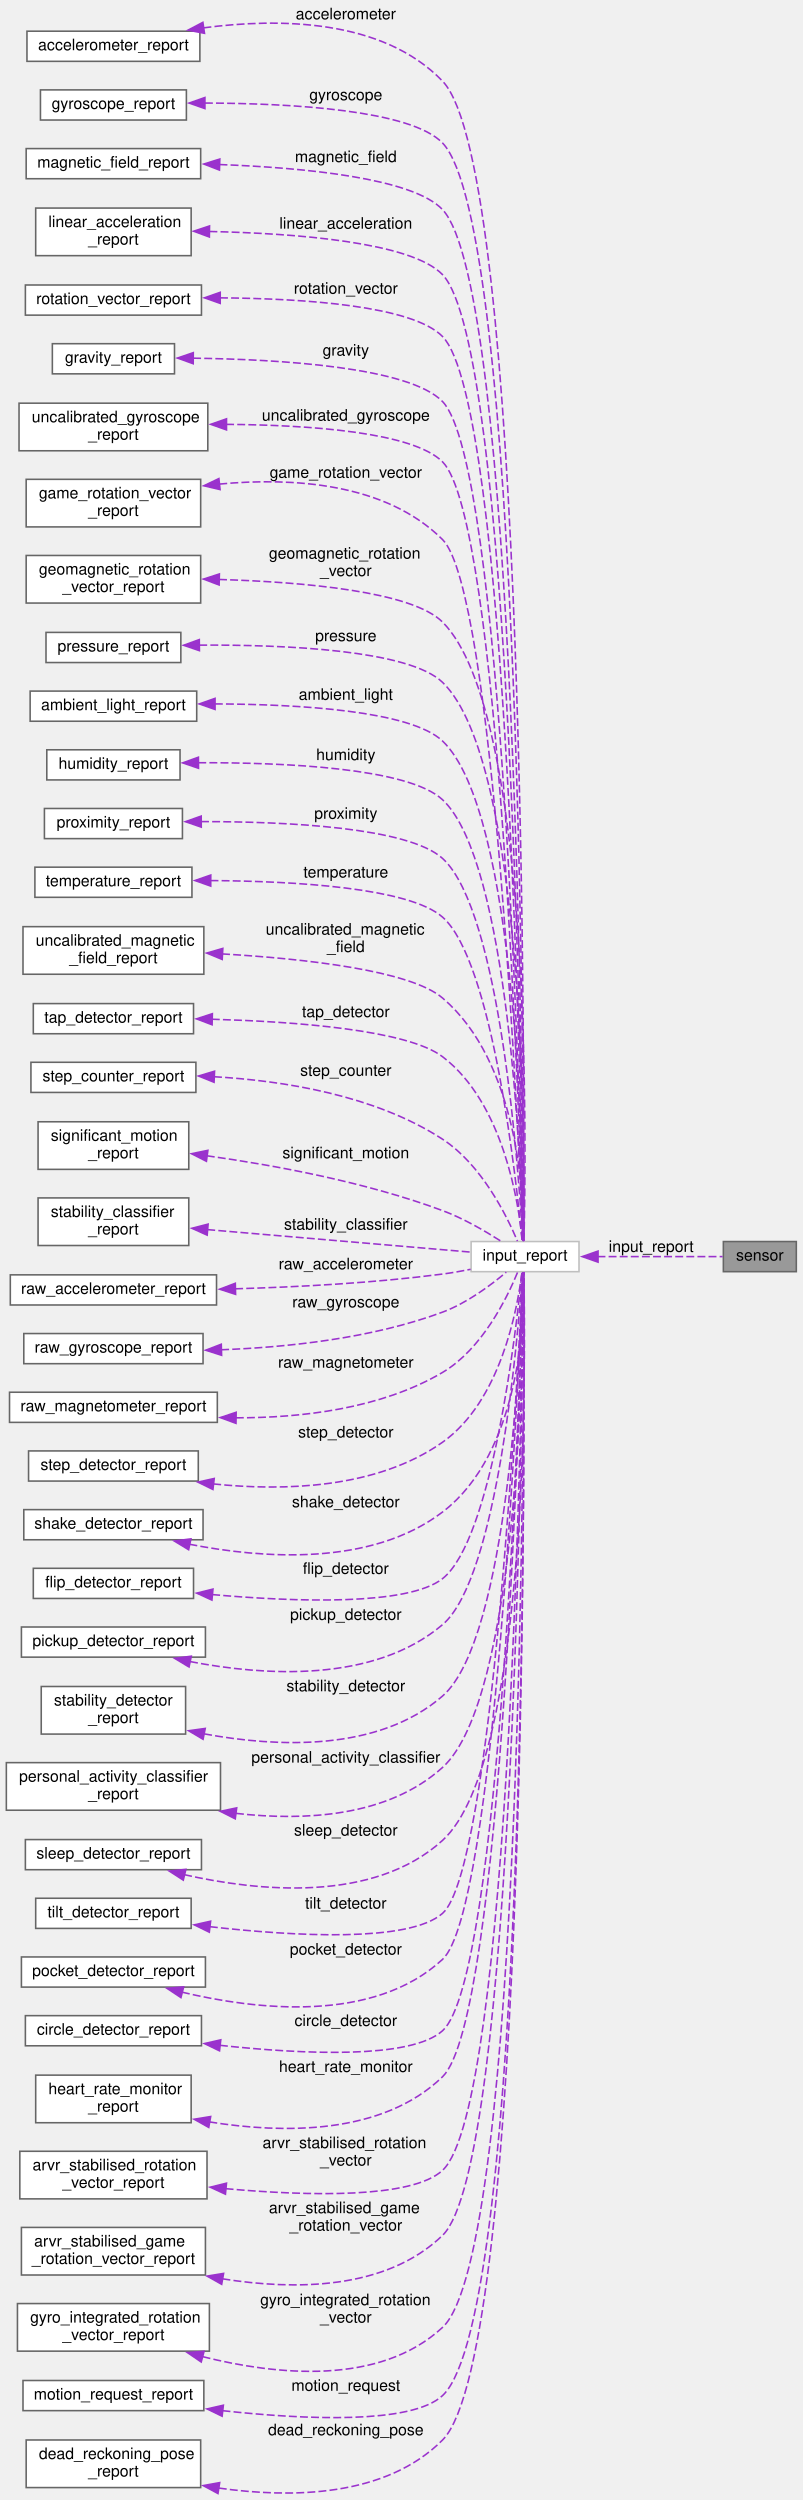
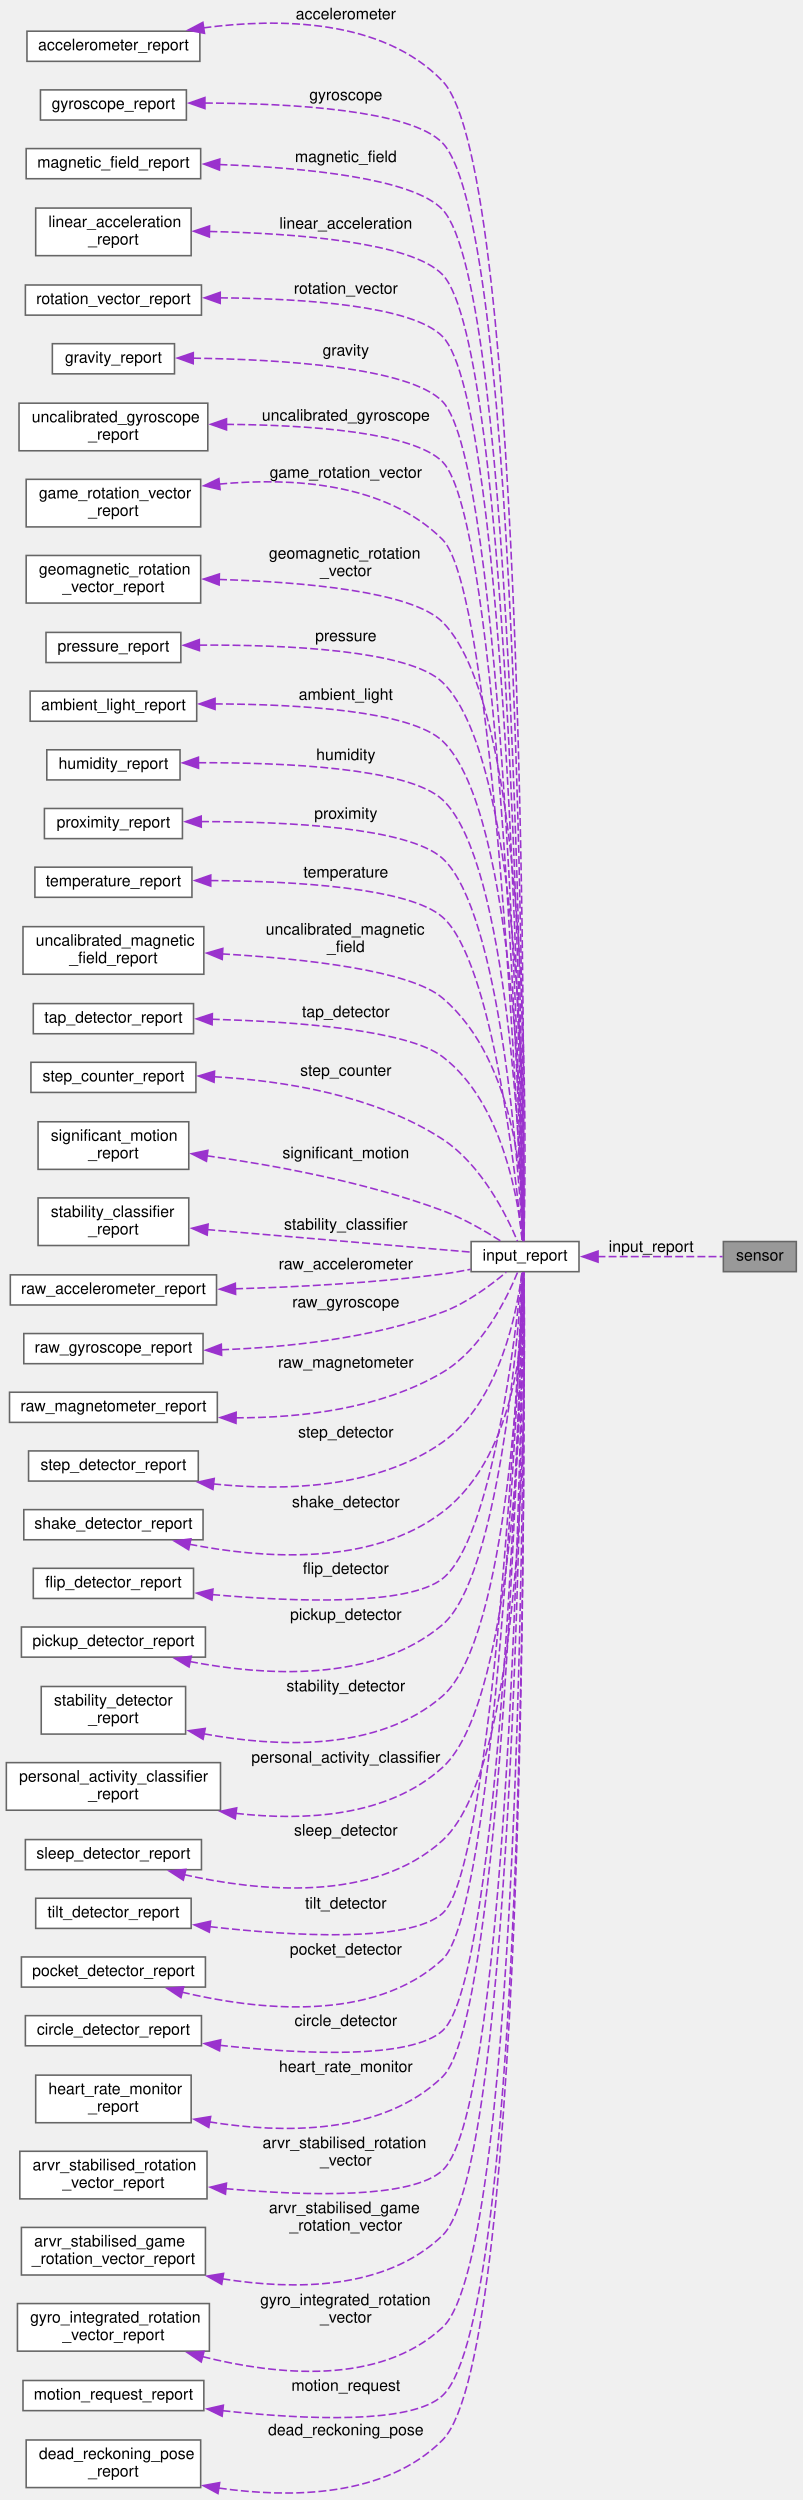
<svg xmlns="http://www.w3.org/2000/svg" xmlns:xlink="http://www.w3.org/1999/xlink" width="506pt" height="1576pt" viewBox="0.00 0.00 506.00 1575.67">
  <g id="graph0" class="graph" transform="scale(1 1) rotate(0) translate(4 1571.67)">
    <g id="node1" class="node">
      <g id="a_node1">
        <a xlink:title="Stores an instance of a single sensor.">
          <polygon fill="#999999" stroke="#666666" points="498,-789.17 452,-789.17 452,-770.17 498,-770.17 498,-789.17" />
          <text text-anchor="middle" x="475" y="-777.17" font-family="Helvetica,sans-Serif" font-size="10.00">sensor</text>
        </a>
      </g>
    </g>
    <g id="node2" class="node">
      <g id="a_node2">
-         <a xlink:href="unioninput__report.html" target="_top" xlink:title=" ">
-           <polygon fill="white" stroke="#bfbfbf" points="361,-789.17 293,-789.17 293,-770.17 361,-770.17 361,-789.17" />
+         <a xlink:href="unioninput__report.html" target="_top" xlink:title="Stores a single report struct.">
+           <polygon fill="white" stroke="#666666" points="361,-789.17 293,-789.17 293,-770.17 361,-770.17 361,-789.17" />
          <text text-anchor="middle" x="327" y="-777.17" font-family="Helvetica,sans-Serif" font-size="10.00">input_report</text>
        </a>
      </g>
    </g>
    <g id="edge1" class="edge">
      <path fill="none" stroke="#9a32cd" stroke-dasharray="5,2" d="M372.66,-779.67C398.77,-779.67 430.61,-779.67 451.55,-779.67" />
      <polygon fill="#9a32cd" stroke="#9a32cd" points="373.01,-776.17 363.01,-779.67 373.01,-783.17 373.01,-776.17" />
      <text text-anchor="middle" x="406.5" y="-782.67" font-family="Helvetica,sans-Serif" font-size="10.00"> input_report</text>
    </g>
    <g id="node3" class="node">
      <g id="a_node3">
        <a xlink:href="structaccelerometer__report.html" target="_top" xlink:title="Holds the report data for the accelerometer.">
          <polygon fill="white" stroke="#666666" points="122,-1552.17 13,-1552.17 13,-1533.17 122,-1533.17 122,-1552.17" />
          <text text-anchor="middle" x="67.5" y="-1540.17" font-family="Helvetica,sans-Serif" font-size="10.00">accelerometer_report</text>
        </a>
      </g>
    </g>
    <g id="edge2" class="edge">
      <path fill="none" stroke="#9a32cd" stroke-dasharray="5,2" d="M124.26,-1554.27C171.34,-1560.49 236.99,-1560.13 275,-1520.67 328.17,-1465.47 326.57,-873.68 326.07,-789.59" />
      <polygon fill="#9a32cd" stroke="#9a32cd" points="124.92,-1550.83 114.51,-1552.84 123.9,-1557.76 124.92,-1550.83" />
      <text text-anchor="middle" x="214" y="-1559.67" font-family="Helvetica,sans-Serif" font-size="10.00"> accelerometer</text>
    </g>
    <g id="node4" class="node">
      <g id="a_node4">
        <a xlink:href="structgyroscope__report.html" target="_top" xlink:title="Holds the report data for the gyroscope.">
          <polygon fill="white" stroke="#666666" points="113.5,-1515.17 21.5,-1515.17 21.5,-1496.17 113.5,-1496.17 113.5,-1515.17" />
          <text text-anchor="middle" x="67.5" y="-1503.17" font-family="Helvetica,sans-Serif" font-size="10.00">gyroscope_report</text>
        </a>
      </g>
    </g>
    <g id="edge3" class="edge">
      <path fill="none" stroke="#9a32cd" stroke-dasharray="5,2" d="M125.17,-1506.87C179.13,-1506.7 255,-1502.55 275,-1481.67 325.13,-1429.33 326.15,-871.07 326.03,-789.57" />
      <polygon fill="#9a32cd" stroke="#9a32cd" points="125.19,-1503.37 115.19,-1506.86 125.18,-1510.37 125.19,-1503.37" />
      <text text-anchor="middle" x="214" y="-1508.67" font-family="Helvetica,sans-Serif" font-size="10.00"> gyroscope</text>
    </g>
    <g id="node5" class="node">
      <g id="a_node5">
        <a xlink:href="structmagnetic__field__report.html" target="_top" xlink:title="Holds the report data for the magnetic field.">
          <polygon fill="white" stroke="#666666" points="122.5,-1478.17 12.5,-1478.17 12.5,-1459.17 122.5,-1459.17 122.5,-1478.17" />
          <text text-anchor="middle" x="67.5" y="-1466.17" font-family="Helvetica,sans-Serif" font-size="10.00">magnetic_field_report</text>
        </a>
      </g>
    </g>
    <g id="edge4" class="edge">
      <path fill="none" stroke="#9a32cd" stroke-dasharray="5,2" d="M134.36,-1468.11C187.45,-1466.13 256.24,-1459.64 275,-1439.67 321.62,-1390.04 325.63,-866.64 325.97,-789.22" />
      <polygon fill="#9a32cd" stroke="#9a32cd" points="134.35,-1464.6 124.47,-1468.42 134.58,-1471.6 134.35,-1464.6" />
      <text text-anchor="middle" x="214" y="-1469.67" font-family="Helvetica,sans-Serif" font-size="10.00"> magnetic_field</text>
    </g>
    <g id="node6" class="node">
      <g id="a_node6">
        <a xlink:href="structlinear__acceleration__report.html" target="_top" xlink:title="Holds the report data for the linear acceleration.">
          <polygon fill="white" stroke="#666666" points="116.5,-1440.67 18.5,-1440.67 18.5,-1410.67 116.5,-1410.67 116.5,-1440.67" />
          <text text-anchor="start" x="26.5" y="-1428.67" font-family="Helvetica,sans-Serif" font-size="10.00">linear_acceleration</text>
          <text text-anchor="middle" x="67.5" y="-1417.67" font-family="Helvetica,sans-Serif" font-size="10.00">_report</text>
        </a>
      </g>
    </g>
    <g id="edge5" class="edge">
      <path fill="none" stroke="#9a32cd" stroke-dasharray="5,2" d="M128.02,-1425.91C181.77,-1424.75 255.36,-1419.27 275,-1398.67 318.9,-1352.62 325.2,-865.42 325.92,-789.57" />
      <polygon fill="#9a32cd" stroke="#9a32cd" points="127.99,-1422.41 118.05,-1426.07 128.1,-1429.41 127.99,-1422.41" />
      <text text-anchor="middle" x="214" y="-1427.67" font-family="Helvetica,sans-Serif" font-size="10.00"> linear_acceleration</text>
    </g>
    <g id="node7" class="node">
      <g id="a_node7">
        <a xlink:href="structrotation__vector__report.html" target="_top" xlink:title="Holds the report data for the rotation vector.">
          <polygon fill="white" stroke="#666666" points="123,-1392.17 12,-1392.17 12,-1373.17 123,-1373.17 123,-1392.17" />
          <text text-anchor="middle" x="67.5" y="-1380.17" font-family="Helvetica,sans-Serif" font-size="10.00">rotation_vector_report</text>
        </a>
      </g>
    </g>
    <g id="edge6" class="edge">
      <path fill="none" stroke="#9a32cd" stroke-dasharray="5,2" d="M134.69,-1384.07C187.61,-1383.65 255.98,-1379.14 275,-1359.67 316.59,-1317.1 324.82,-862.02 325.87,-789.41" />
      <polygon fill="#9a32cd" stroke="#9a32cd" points="134.82,-1380.57 124.83,-1384.09 134.84,-1387.57 134.82,-1380.57" />
      <text text-anchor="middle" x="214" y="-1386.67" font-family="Helvetica,sans-Serif" font-size="10.00"> rotation_vector</text>
    </g>
    <g id="node8" class="node">
      <g id="a_node8">
        <a xlink:href="structgravity__report.html" target="_top" xlink:title="Holds the report data for the gravity.">
          <polygon fill="white" stroke="#666666" points="106,-1355.17 29,-1355.17 29,-1336.17 106,-1336.17 106,-1355.17" />
          <text text-anchor="middle" x="67.5" y="-1343.17" font-family="Helvetica,sans-Serif" font-size="10.00">gravity_report</text>
        </a>
      </g>
    </g>
    <g id="edge7" class="edge">
      <path fill="none" stroke="#9a32cd" stroke-dasharray="5,2" d="M117.75,-1346.04C171.87,-1345.31 253.95,-1340.49 275,-1318.67 313.26,-1279.02 324.22,-859.74 325.79,-789.6" />
      <polygon fill="#9a32cd" stroke="#9a32cd" points="117.8,-1342.54 107.83,-1346.12 117.86,-1349.53 117.8,-1342.54" />
      <text text-anchor="middle" x="214" y="-1347.67" font-family="Helvetica,sans-Serif" font-size="10.00"> gravity</text>
    </g>
    <g id="node9" class="node">
      <g id="a_node9">
        <a xlink:href="structuncalibrated__gyroscope__report.html" target="_top" xlink:title="Holds the report data for the uncalibrated gyroscope.">
          <polygon fill="white" stroke="#666666" points="127,-1317.67 8,-1317.67 8,-1287.67 127,-1287.67 127,-1317.67" />
          <text text-anchor="start" x="16" y="-1305.67" font-family="Helvetica,sans-Serif" font-size="10.00">uncalibrated_gyroscope</text>
          <text text-anchor="middle" x="67.5" y="-1294.67" font-family="Helvetica,sans-Serif" font-size="10.00">_report</text>
        </a>
      </g>
    </g>
    <g id="edge8" class="edge">
      <path fill="none" stroke="#9a32cd" stroke-dasharray="5,2" d="M138.55,-1304.32C190.82,-1303.93 256.28,-1299.48 275,-1280.67 311.08,-1244.42 323.81,-855.85 325.73,-789.33" />
      <polygon fill="#9a32cd" stroke="#9a32cd" points="138.79,-1300.82 128.8,-1304.34 138.8,-1307.82 138.79,-1300.82" />
      <text text-anchor="middle" x="214" y="-1306.67" font-family="Helvetica,sans-Serif" font-size="10.00"> uncalibrated_gyroscope</text>
    </g>
    <g id="node10" class="node">
      <g id="a_node10">
        <a xlink:href="structgame__rotation__vector__report.html" target="_top" xlink:title="Holds the report data for the game rotation vector.">
          <polygon fill="white" stroke="#666666" points="122.5,-1269.67 12.5,-1269.67 12.5,-1239.67 122.5,-1239.67 122.5,-1269.67" />
          <text text-anchor="start" x="20.5" y="-1257.67" font-family="Helvetica,sans-Serif" font-size="10.00">game_rotation_vector</text>
          <text text-anchor="middle" x="67.5" y="-1246.67" font-family="Helvetica,sans-Serif" font-size="10.00">_report</text>
        </a>
      </g>
    </g>
    <g id="edge9" class="edge">
      <path fill="none" stroke="#9a32cd" stroke-dasharray="5,2" d="M134.24,-1266.67C179.98,-1270.94 239,-1267.62 275,-1231.67 307.48,-1199.24 323.03,-852.89 325.61,-789.58" />
      <polygon fill="#9a32cd" stroke="#9a32cd" points="134.74,-1263.2 124.42,-1265.6 133.99,-1270.16 134.74,-1263.2" />
      <text text-anchor="middle" x="214" y="-1270.67" font-family="Helvetica,sans-Serif" font-size="10.00"> game_rotation_vector</text>
    </g>
    <g id="node11" class="node">
      <g id="a_node11">
        <a xlink:href="structgeomagnetic__rotation__vector__report.html" target="_top" xlink:title="Holds the report data for the geomagnetic rotation vector.">
          <polygon fill="white" stroke="#666666" points="122.5,-1221.67 12.5,-1221.67 12.5,-1191.67 122.5,-1191.67 122.5,-1221.67" />
          <text text-anchor="start" x="20.5" y="-1209.67" font-family="Helvetica,sans-Serif" font-size="10.00">geomagnetic_rotation</text>
          <text text-anchor="middle" x="67.5" y="-1198.67" font-family="Helvetica,sans-Serif" font-size="10.00">_vector_report</text>
        </a>
      </g>
    </g>
    <g id="edge10" class="edge">
      <path fill="none" stroke="#9a32cd" stroke-dasharray="5,2" d="M134.08,-1206.54C186.99,-1204.95 255.68,-1199.05 275,-1179.67 331.84,-1122.65 327.71,-845.21 326.29,-789.45" />
      <polygon fill="#9a32cd" stroke="#9a32cd" points="134.14,-1203.04 124.23,-1206.78 134.31,-1210.03 134.14,-1203.04" />
      <text text-anchor="start" x="165.5" y="-1219.67" font-family="Helvetica,sans-Serif" font-size="10.00"> geomagnetic_rotation</text>
      <text text-anchor="middle" x="214" y="-1208.67" font-family="Helvetica,sans-Serif" font-size="10.00">_vector</text>
    </g>
    <g id="node12" class="node">
      <g id="a_node12">
        <a xlink:href="structpressure__report.html" target="_top" xlink:title="Holds the report data for the pressure.">
          <polygon fill="white" stroke="#666666" points="110,-1173.17 25,-1173.17 25,-1154.17 110,-1154.17 110,-1173.17" />
          <text text-anchor="middle" x="67.5" y="-1161.17" font-family="Helvetica,sans-Serif" font-size="10.00">pressure_report</text>
        </a>
      </g>
    </g>
    <g id="edge11" class="edge">
      <path fill="none" stroke="#9a32cd" stroke-dasharray="5,2" d="M121.6,-1165.15C175.45,-1165.45 253.81,-1162.16 275,-1141.67 327.13,-1091.27 326.83,-842.44 326.17,-789.56" />
      <polygon fill="#9a32cd" stroke="#9a32cd" points="121.72,-1161.65 111.68,-1165.05 121.64,-1168.65 121.72,-1161.65" />
      <text text-anchor="middle" x="214" y="-1167.67" font-family="Helvetica,sans-Serif" font-size="10.00"> pressure</text>
    </g>
    <g id="node13" class="node">
      <g id="a_node13">
        <a xlink:href="structambient__light__report.html" target="_top" xlink:title="Holds the report data for the ambient light.">
          <polygon fill="white" stroke="#666666" points="120,-1136.17 15,-1136.17 15,-1117.17 120,-1117.17 120,-1136.17" />
          <text text-anchor="middle" x="67.5" y="-1124.17" font-family="Helvetica,sans-Serif" font-size="10.00">ambient_light_report</text>
        </a>
      </g>
    </g>
    <g id="edge12" class="edge">
      <path fill="none" stroke="#9a32cd" stroke-dasharray="5,2" d="M131.44,-1128.09C184.5,-1127.87 254.93,-1123.77 275,-1104.67 321.96,-1059.98 325.74,-839.01 325.99,-789.52" />
      <polygon fill="#9a32cd" stroke="#9a32cd" points="131.58,-1124.59 121.57,-1128.08 131.57,-1131.59 131.58,-1124.59" />
      <text text-anchor="middle" x="214" y="-1130.67" font-family="Helvetica,sans-Serif" font-size="10.00"> ambient_light</text>
    </g>
    <g id="node14" class="node">
      <g id="a_node14">
        <a xlink:href="structhumidity__report.html" target="_top" xlink:title="Holds the report data for the humidity.">
          <polygon fill="white" stroke="#666666" points="109.5,-1099.17 25.5,-1099.17 25.5,-1080.17 109.5,-1080.17 109.5,-1099.17" />
          <text text-anchor="middle" x="67.5" y="-1087.17" font-family="Helvetica,sans-Serif" font-size="10.00">humidity_report</text>
        </a>
      </g>
    </g>
    <g id="edge13" class="edge">
      <path fill="none" stroke="#9a32cd" stroke-dasharray="5,2" d="M121,-1091C174.75,-1091.2 253.39,-1087.84 275,-1067.67 316.77,-1028.7 324.51,-835.76 325.77,-789.6" />
      <polygon fill="#9a32cd" stroke="#9a32cd" points="121.14,-1087.5 111.11,-1090.92 121.08,-1094.5 121.14,-1087.5" />
      <text text-anchor="middle" x="214" y="-1092.67" font-family="Helvetica,sans-Serif" font-size="10.00"> humidity</text>
    </g>
    <g id="node15" class="node">
      <g id="a_node15">
        <a xlink:href="structproximity__report.html" target="_top" xlink:title="Holds the report data for the proximity.">
          <polygon fill="white" stroke="#666666" points="111,-1062.17 24,-1062.17 24,-1043.17 111,-1043.17 111,-1062.17" />
          <text text-anchor="middle" x="67.5" y="-1050.17" font-family="Helvetica,sans-Serif" font-size="10.00">proximity_report</text>
        </a>
      </g>
    </g>
    <g id="edge14" class="edge">
      <path fill="none" stroke="#9a32cd" stroke-dasharray="5,2" d="M122.74,-1053.9C176.34,-1053.92 253.39,-1050.34 275,-1030.67 311.67,-997.3 323.15,-831.61 325.5,-789.44" />
      <polygon fill="#9a32cd" stroke="#9a32cd" points="122.88,-1050.4 112.86,-1053.85 122.84,-1057.4 122.88,-1050.4" />
      <text text-anchor="middle" x="214" y="-1055.67" font-family="Helvetica,sans-Serif" font-size="10.00"> proximity</text>
    </g>
    <g id="node16" class="node">
      <g id="a_node16">
        <a xlink:href="structtemperature__report.html" target="_top" xlink:title="Holds the report data for the temperature.">
          <polygon fill="white" stroke="#666666" points="117,-1025.17 18,-1025.17 18,-1006.17 117,-1006.17 117,-1025.17" />
          <text text-anchor="middle" x="67.5" y="-1013.17" font-family="Helvetica,sans-Serif" font-size="10.00">temperature_report</text>
        </a>
      </g>
    </g>
    <g id="edge15" class="edge">
      <path fill="none" stroke="#9a32cd" stroke-dasharray="5,2" d="M128.7,-1016.73C181.78,-1016.35 253.88,-1012.25 275,-993.67 306.54,-965.92 321.54,-827.82 325.13,-789.53" />
      <polygon fill="#9a32cd" stroke="#9a32cd" points="128.85,-1013.22 118.86,-1016.75 128.87,-1020.22 128.85,-1013.22" />
      <text text-anchor="middle" x="214" y="-1018.67" font-family="Helvetica,sans-Serif" font-size="10.00"> temperature</text>
    </g>
    <g id="node17" class="node">
      <g id="a_node17">
        <a xlink:href="structuncalibrated__magnetic__field__report.html" target="_top" xlink:title="Holds the report data for the uncalibrated magnetic field.">
          <polygon fill="white" stroke="#666666" points="124.5,-987.67 10.5,-987.67 10.5,-957.67 124.5,-957.67 124.5,-987.67" />
          <text text-anchor="start" x="18.5" y="-975.67" font-family="Helvetica,sans-Serif" font-size="10.00">uncalibrated_magnetic</text>
          <text text-anchor="middle" x="67.5" y="-964.67" font-family="Helvetica,sans-Serif" font-size="10.00">_field_report</text>
        </a>
      </g>
    </g>
    <g id="edge16" class="edge">
      <path fill="none" stroke="#9a32cd" stroke-dasharray="5,2" d="M135.98,-970.49C188.03,-967.45 254.48,-960.16 275,-942.67 322.39,-902.28 326.35,-818.47 326.24,-789.65" />
      <polygon fill="#9a32cd" stroke="#9a32cd" points="136.09,-966.98 126.29,-971.02 136.47,-973.97 136.09,-966.98" />
      <text text-anchor="start" x="163.5" y="-982.67" font-family="Helvetica,sans-Serif" font-size="10.00"> uncalibrated_magnetic</text>
      <text text-anchor="middle" x="214" y="-971.67" font-family="Helvetica,sans-Serif" font-size="10.00">_field</text>
    </g>
    <g id="node18" class="node">
      <g id="a_node18">
        <a xlink:href="structtap__detector__report.html" target="_top" xlink:title="Holds the report data for the tap detector.">
          <polygon fill="white" stroke="#666666" points="118,-939.17 17,-939.17 17,-920.17 118,-920.17 118,-939.17" />
          <text text-anchor="middle" x="67.5" y="-927.17" font-family="Helvetica,sans-Serif" font-size="10.00">tap_detector_report</text>
        </a>
      </g>
    </g>
    <g id="edge17" class="edge">
      <path fill="none" stroke="#9a32cd" stroke-dasharray="5,2" d="M129.53,-929.32C182.06,-927.82 252.8,-922.58 275,-905.67 313.3,-876.5 322.94,-813.81 325.28,-789.54" />
      <polygon fill="#9a32cd" stroke="#9a32cd" points="129.71,-925.81 119.8,-929.55 129.88,-932.81 129.71,-925.81" />
      <text text-anchor="middle" x="214" y="-930.67" font-family="Helvetica,sans-Serif" font-size="10.00"> tap_detector</text>
    </g>
    <g id="node19" class="node">
      <g id="a_node19">
        <a xlink:href="structstep__counter__report.html" target="_top" xlink:title="Holds the report data for the step counter.">
          <polygon fill="white" stroke="#666666" points="119.5,-902.17 15.5,-902.17 15.5,-883.17 119.5,-883.17 119.5,-902.17" />
          <text text-anchor="middle" x="67.5" y="-890.17" font-family="Helvetica,sans-Serif" font-size="10.00">step_counter_report</text>
        </a>
      </g>
    </g>
    <g id="edge18" class="edge">
      <path fill="none" stroke="#9a32cd" stroke-dasharray="5,2" d="M130.91,-893.07C174.45,-890.58 232.19,-881.53 275,-853.67 299.45,-837.75 315.39,-805.6 322.21,-789.43" />
      <polygon fill="#9a32cd" stroke="#9a32cd" points="130.94,-889.56 121.11,-893.52 131.26,-896.56 130.94,-889.56" />
      <text text-anchor="middle" x="214" y="-893.67" font-family="Helvetica,sans-Serif" font-size="10.00"> step_counter</text>
    </g>
    <g id="node20" class="node">
      <g id="a_node20">
        <a xlink:href="structsignificant__motion__report.html" target="_top" xlink:title="Holds the report data for the significant motion.">
          <polygon fill="white" stroke="#666666" points="115,-864.67 20,-864.67 20,-834.67 115,-834.67 115,-864.67" />
          <text text-anchor="start" x="28" y="-852.67" font-family="Helvetica,sans-Serif" font-size="10.00">significant_motion</text>
          <text text-anchor="middle" x="67.5" y="-841.67" font-family="Helvetica,sans-Serif" font-size="10.00">_report</text>
        </a>
      </g>
    </g>
    <g id="edge19" class="edge">
      <path fill="none" stroke="#9a32cd" stroke-dasharray="5,2" d="M126.37,-843.24C168.54,-837.35 226.52,-826.72 275,-808.67 287.98,-803.84 301.56,-795.95 311.44,-789.63" />
      <polygon fill="#9a32cd" stroke="#9a32cd" points="126.13,-839.74 116.69,-844.54 127.06,-846.67 126.13,-839.74" />
      <text text-anchor="middle" x="214" y="-841.67" font-family="Helvetica,sans-Serif" font-size="10.00"> significant_motion</text>
    </g>
    <g id="node21" class="node">
      <g id="a_node21">
        <a xlink:href="structstability__classifier__report.html" target="_top" xlink:title="Holds the report data for the stability classifier.">
          <polygon fill="white" stroke="#666666" points="115,-816.67 20,-816.67 20,-786.67 115,-786.67 115,-816.67" />
          <text text-anchor="start" x="28" y="-804.67" font-family="Helvetica,sans-Serif" font-size="10.00">stability_classifier</text>
          <text text-anchor="middle" x="67.5" y="-793.67" font-family="Helvetica,sans-Serif" font-size="10.00">_report</text>
        </a>
      </g>
    </g>
    <g id="edge20" class="edge">
      <path fill="none" stroke="#9a32cd" stroke-dasharray="5,2" d="M126.65,-796.7C177.81,-792.33 250.5,-786.12 292.51,-782.53" />
      <polygon fill="#9a32cd" stroke="#9a32cd" points="126.6,-793.19 116.94,-797.53 127.2,-800.17 126.6,-793.19" />
      <text text-anchor="middle" x="214" y="-796.67" font-family="Helvetica,sans-Serif" font-size="10.00"> stability_classifier</text>
    </g>
    <g id="node22" class="node">
      <g id="a_node22">
        <a xlink:href="structraw__accelerometer__report.html" target="_top" xlink:title="Holds the report data for the raw accelerometer.">
          <polygon fill="white" stroke="#666666" points="132.5,-768.17 2.5,-768.17 2.5,-749.17 132.5,-749.17 132.5,-768.17" />
          <text text-anchor="middle" x="67.5" y="-756.17" font-family="Helvetica,sans-Serif" font-size="10.00">raw_accelerometer_report</text>
        </a>
      </g>
    </g>
    <g id="edge21" class="edge">
      <path fill="none" stroke="#9a32cd" stroke-dasharray="5,2" d="M144.24,-759.37C183.41,-760.48 231.92,-763.02 275,-768.67 280.75,-769.42 286.81,-770.49 292.67,-771.66" />
      <polygon fill="#9a32cd" stroke="#9a32cd" points="144.52,-755.87 134.44,-759.12 144.34,-762.87 144.52,-755.87" />
      <text text-anchor="middle" x="214" y="-771.67" font-family="Helvetica,sans-Serif" font-size="10.00"> raw_accelerometer</text>
    </g>
    <g id="node23" class="node">
      <g id="a_node23">
        <a xlink:href="structraw__gyroscope__report.html" target="_top" xlink:title="Holds the report data for the raw gyroscope.">
          <polygon fill="white" stroke="#666666" points="124,-731.17 11,-731.17 11,-712.17 124,-712.17 124,-731.17" />
          <text text-anchor="middle" x="67.5" y="-719.17" font-family="Helvetica,sans-Serif" font-size="10.00">raw_gyroscope_report</text>
        </a>
      </g>
    </g>
    <g id="edge22" class="edge">
      <path fill="none" stroke="#9a32cd" stroke-dasharray="5,2" d="M135.42,-720.94C176.8,-722.46 230.35,-728.06 275,-744.67 290.3,-750.36 305.41,-761.63 315.16,-769.85" />
      <polygon fill="#9a32cd" stroke="#9a32cd" points="135.7,-717.45 125.61,-720.66 135.5,-724.45 135.7,-717.45" />
      <text text-anchor="middle" x="214" y="-747.67" font-family="Helvetica,sans-Serif" font-size="10.00"> raw_gyroscope</text>
    </g>
    <g id="node24" class="node">
      <g id="a_node24">
        <a xlink:href="structraw__magnetometer__report.html" target="_top" xlink:title="Holds the report data for the raw magnetometer.">
          <polygon fill="white" stroke="#666666" points="133,-694.17 2,-694.17 2,-675.17 133,-675.17 133,-694.17" />
          <text text-anchor="middle" x="67.5" y="-682.17" font-family="Helvetica,sans-Serif" font-size="10.00">raw_magnetometer_report</text>
        </a>
      </g>
    </g>
    <g id="edge23" class="edge">
      <path fill="none" stroke="#9a32cd" stroke-dasharray="5,2" d="M144.67,-678.05C185.87,-677.95 236.13,-683.71 275,-706.67 299.89,-721.37 315.63,-753.55 322.31,-769.82" />
      <polygon fill="#9a32cd" stroke="#9a32cd" points="144.77,-674.55 134.82,-678.2 144.88,-681.55 144.77,-674.55" />
      <text text-anchor="middle" x="214" y="-709.67" font-family="Helvetica,sans-Serif" font-size="10.00"> raw_magnetometer</text>
    </g>
    <g id="node25" class="node">
      <g id="a_node25">
        <a xlink:href="structstep__detector__report.html" target="_top" xlink:title="Holds the report data for the step detector.">
          <polygon fill="white" stroke="#666666" points="121,-657.17 14,-657.17 14,-638.17 121,-638.17 121,-657.17" />
          <text text-anchor="middle" x="67.5" y="-645.17" font-family="Helvetica,sans-Serif" font-size="10.00">step_detector_report</text>
        </a>
      </g>
    </g>
    <g id="edge24" class="edge">
      <path fill="none" stroke="#9a32cd" stroke-dasharray="5,2" d="M130.41,-636.37C174.64,-631.79 233.44,-633.24 275,-662.67 311.53,-688.54 322.16,-746.43 325.03,-769.7" />
      <polygon fill="#9a32cd" stroke="#9a32cd" points="130.23,-632.86 120.71,-637.51 131.05,-639.81 130.23,-632.86" />
      <text text-anchor="middle" x="214" y="-665.67" font-family="Helvetica,sans-Serif" font-size="10.00"> step_detector</text>
    </g>
    <g id="node26" class="node">
      <g id="a_node26">
        <a xlink:href="structshake__detector__report.html" target="_top" xlink:title="Holds the report data for the shake detector.">
          <polygon fill="white" stroke="#666666" points="124,-620.17 11,-620.17 11,-601.17 124,-601.17 124,-620.17" />
          <text text-anchor="middle" x="67.5" y="-608.17" font-family="Helvetica,sans-Serif" font-size="10.00">shake_detector_report</text>
        </a>
      </g>
    </g>
    <g id="edge25" class="edge">
      <path fill="none" stroke="#9a32cd" stroke-dasharray="5,2" d="M115.42,-598.35C160.94,-589.38 229.63,-584.08 275,-618.67 324.2,-656.18 326.94,-741.23 326.39,-769.97" />
      <polygon fill="#9a32cd" stroke="#9a32cd" points="114.91,-594.88 105.85,-600.38 116.36,-601.73 114.91,-594.88" />
      <text text-anchor="middle" x="214" y="-621.67" font-family="Helvetica,sans-Serif" font-size="10.00"> shake_detector</text>
    </g>
    <g id="node27" class="node">
      <g id="a_node27">
        <a xlink:href="structflip__detector__report.html" target="_top" xlink:title="Holds the report data for the flip detector.">
          <polygon fill="white" stroke="#666666" points="118,-583.17 17,-583.17 17,-564.17 118,-564.17 118,-583.17" />
          <text text-anchor="middle" x="67.5" y="-571.17" font-family="Helvetica,sans-Serif" font-size="10.00">flip_detector_report</text>
        </a>
      </g>
    </g>
    <g id="edge26" class="edge">
      <path fill="none" stroke="#9a32cd" stroke-dasharray="5,2" d="M129.75,-566.62C182.43,-561.95 253.26,-559.46 275,-576.67 306.2,-601.37 321.34,-732.37 325.07,-769.72" />
      <polygon fill="#9a32cd" stroke="#9a32cd" points="129.61,-563.12 119.98,-567.53 130.26,-570.08 129.61,-563.12" />
      <text text-anchor="middle" x="214" y="-579.67" font-family="Helvetica,sans-Serif" font-size="10.00"> flip_detector</text>
    </g>
    <g id="node28" class="node">
      <g id="a_node28">
        <a xlink:href="structpickup__detector__report.html" target="_top" xlink:title="Holds the report data for the pickup detector.">
          <polygon fill="white" stroke="#666666" points="125.5,-546.17 9.5,-546.17 9.5,-527.17 125.5,-527.17 125.5,-546.17" />
          <text text-anchor="middle" x="67.5" y="-534.17" font-family="Helvetica,sans-Serif" font-size="10.00">pickup_detector_report</text>
        </a>
      </g>
    </g>
    <g id="edge27" class="edge">
      <path fill="none" stroke="#9a32cd" stroke-dasharray="5,2" d="M115.81,-524.38C161.94,-515.46 231.35,-510.62 275,-547.67 309.82,-577.23 322.57,-729.32 325.37,-769.78" />
      <polygon fill="#9a32cd" stroke="#9a32cd" points="115.17,-520.94 106.09,-526.41 116.6,-527.79 115.17,-520.94" />
      <text text-anchor="middle" x="214" y="-550.67" font-family="Helvetica,sans-Serif" font-size="10.00"> pickup_detector</text>
    </g>
    <g id="node29" class="node">
      <g id="a_node29">
        <a xlink:href="structstability__detector__report.html" target="_top" xlink:title="Holds the report data for the stability detector.">
          <polygon fill="white" stroke="#666666" points="113,-508.67 22,-508.67 22,-478.67 113,-478.67 113,-508.67" />
          <text text-anchor="start" x="30" y="-496.67" font-family="Helvetica,sans-Serif" font-size="10.00">stability_detector</text>
          <text text-anchor="middle" x="67.5" y="-485.67" font-family="Helvetica,sans-Serif" font-size="10.00">_report</text>
        </a>
      </g>
    </g>
    <g id="edge28" class="edge">
      <path fill="none" stroke="#9a32cd" stroke-dasharray="5,2" d="M124.69,-478.81C170.64,-470.31 234.45,-467.38 275,-502.67 316.41,-538.7 324.41,-724.56 325.75,-769.76" />
      <polygon fill="#9a32cd" stroke="#9a32cd" points="124.01,-475.38 114.9,-480.78 125.39,-482.24 124.01,-475.38" />
      <text text-anchor="middle" x="214" y="-505.67" font-family="Helvetica,sans-Serif" font-size="10.00"> stability_detector</text>
    </g>
    <g id="node30" class="node">
      <g id="a_node30">
        <a xlink:href="structpersonal__activity__classifier__report.html" target="_top" xlink:title="Holds the report data for the personal activity classifier.">
          <polygon fill="white" stroke="#666666" points="135,-460.67 0,-460.67 0,-430.67 135,-430.67 135,-460.67" />
          <text text-anchor="start" x="8" y="-448.67" font-family="Helvetica,sans-Serif" font-size="10.00">personal_activity_classifier</text>
          <text text-anchor="middle" x="67.5" y="-437.67" font-family="Helvetica,sans-Serif" font-size="10.00">_report</text>
        </a>
      </g>
    </g>
    <g id="edge29" class="edge">
      <path fill="none" stroke="#9a32cd" stroke-dasharray="5,2" d="M144.75,-428.69C188.14,-423.75 240.55,-426.47 275,-457.67 322.62,-500.79 325.89,-720.62 326.02,-769.87" />
      <polygon fill="#9a32cd" stroke="#9a32cd" points="144.31,-425.22 134.85,-429.99 145.22,-432.16 144.31,-425.22" />
      <text text-anchor="middle" x="214" y="-460.67" font-family="Helvetica,sans-Serif" font-size="10.00"> personal_activity_classifier</text>
    </g>
    <g id="node31" class="node">
      <g id="a_node31">
        <a xlink:href="structsleep__detector__report.html" target="_top" xlink:title="Holds the report data for the sleep detector.">
          <polygon fill="white" stroke="#666666" points="123,-412.17 12,-412.17 12,-393.17 123,-393.17 123,-412.17" />
          <text text-anchor="middle" x="67.5" y="-400.17" font-family="Helvetica,sans-Serif" font-size="10.00">sleep_detector_report</text>
        </a>
      </g>
    </g>
    <g id="edge30" class="edge">
      <path fill="none" stroke="#9a32cd" stroke-dasharray="5,2" d="M112.1,-390.06C158.58,-379.55 231.36,-371.95 275,-411.67 329.62,-461.38 327.33,-716.62 326.24,-769.91" />
      <polygon fill="#9a32cd" stroke="#9a32cd" points="111.54,-386.59 102.64,-392.34 113.19,-393.4 111.54,-386.59" />
      <text text-anchor="middle" x="214" y="-414.67" font-family="Helvetica,sans-Serif" font-size="10.00"> sleep_detector</text>
    </g>
    <g id="node32" class="node">
      <g id="a_node32">
        <a xlink:href="structtilt__detector__report.html" target="_top" xlink:title="Holds the report data for the tilt detector.">
          <polygon fill="white" stroke="#666666" points="116.5,-375.17 18.5,-375.17 18.5,-356.17 116.5,-356.17 116.5,-375.17" />
          <text text-anchor="middle" x="67.5" y="-363.17" font-family="Helvetica,sans-Serif" font-size="10.00">tilt_detector_report</text>
        </a>
      </g>
    </g>
    <g id="edge31" class="edge">
      <path fill="none" stroke="#9a32cd" stroke-dasharray="5,2" d="M128.3,-357.25C181.48,-351.22 253.98,-347.08 275,-365.67 306.4,-393.44 322.71,-709.53 325.55,-769.78" />
      <polygon fill="#9a32cd" stroke="#9a32cd" points="127.95,-353.77 118.43,-358.42 128.78,-360.72 127.95,-353.77" />
      <text text-anchor="middle" x="214" y="-368.67" font-family="Helvetica,sans-Serif" font-size="10.00"> tilt_detector</text>
    </g>
    <g id="node33" class="node">
      <g id="a_node33">
        <a xlink:href="structpocket__detector__report.html" target="_top" xlink:title="Holds the report data for the pocket detector.">
          <polygon fill="white" stroke="#666666" points="125.5,-338.17 9.5,-338.17 9.5,-319.17 125.5,-319.17 125.5,-338.17" />
          <text text-anchor="middle" x="67.5" y="-326.17" font-family="Helvetica,sans-Serif" font-size="10.00">pocket_detector_report</text>
        </a>
      </g>
    </g>
    <g id="edge32" class="edge">
      <path fill="none" stroke="#9a32cd" stroke-dasharray="5,2" d="M110.68,-315.99C157.2,-304.87 231.24,-296.11 275,-336.67 308,-367.26 323.13,-707.69 325.62,-769.93" />
      <polygon fill="#9a32cd" stroke="#9a32cd" points="110.07,-312.53 101.24,-318.39 111.79,-319.32 110.07,-312.53" />
      <text text-anchor="middle" x="214" y="-339.67" font-family="Helvetica,sans-Serif" font-size="10.00"> pocket_detector</text>
    </g>
    <g id="node34" class="node">
      <g id="a_node34">
        <a xlink:href="structcircle__detector__report.html" target="_top" xlink:title="Holds the report data for the circle detector.">
          <polygon fill="white" stroke="#666666" points="123,-301.17 12,-301.17 12,-282.17 123,-282.17 123,-301.17" />
          <text text-anchor="middle" x="67.5" y="-289.17" font-family="Helvetica,sans-Serif" font-size="10.00">circle_detector_report</text>
        </a>
      </g>
    </g>
    <g id="edge33" class="edge">
      <path fill="none" stroke="#9a32cd" stroke-dasharray="5,2" d="M134.64,-282.47C187.15,-276.79 254.96,-273.62 275,-291.67 311.94,-324.95 323.92,-703.51 325.74,-769.8" />
      <polygon fill="#9a32cd" stroke="#9a32cd" points="134.39,-278.97 124.85,-283.58 135.18,-285.93 134.39,-278.97" />
      <text text-anchor="middle" x="214" y="-294.67" font-family="Helvetica,sans-Serif" font-size="10.00"> circle_detector</text>
    </g>
    <g id="node35" class="node">
      <g id="a_node35">
        <a xlink:href="structheart__rate__monitor__report.html" target="_top" xlink:title="Holds the report data for the heart rate monitor.">
          <polygon fill="white" stroke="#666666" points="116.5,-263.67 18.5,-263.67 18.5,-233.67 116.5,-233.67 116.5,-263.67" />
          <text text-anchor="start" x="26.5" y="-251.67" font-family="Helvetica,sans-Serif" font-size="10.00">heart_rate_monitor</text>
          <text text-anchor="middle" x="67.5" y="-240.67" font-family="Helvetica,sans-Serif" font-size="10.00">_report</text>
        </a>
      </g>
    </g>
    <g id="edge34" class="edge">
      <path fill="none" stroke="#9a32cd" stroke-dasharray="5,2" d="M127.98,-234.18C174.32,-226.74 236.99,-225.81 275,-262.67 312.88,-299.4 324.12,-700.94 325.77,-769.69" />
      <polygon fill="#9a32cd" stroke="#9a32cd" points="127.6,-230.69 118.36,-235.87 128.81,-237.58 127.6,-230.69" />
      <text text-anchor="middle" x="214" y="-265.67" font-family="Helvetica,sans-Serif" font-size="10.00"> heart_rate_monitor</text>
    </g>
    <g id="node36" class="node">
      <g id="a_node36">
        <a xlink:href="structarvr__stabilised__rotation__vector__report.html" target="_top" xlink:title="Holds the report data for the ARVR stabilised rotation vector.">
          <polygon fill="white" stroke="#666666" points="126.5,-215.67 8.5,-215.67 8.5,-185.67 126.5,-185.67 126.5,-215.67" />
          <text text-anchor="start" x="16.5" y="-203.67" font-family="Helvetica,sans-Serif" font-size="10.00">arvr_stabilised_rotation</text>
          <text text-anchor="middle" x="67.5" y="-192.67" font-family="Helvetica,sans-Serif" font-size="10.00">_vector_report</text>
        </a>
      </g>
    </g>
    <g id="edge35" class="edge">
      <path fill="none" stroke="#9a32cd" stroke-dasharray="5,2" d="M138.22,-192.1C190.29,-187.41 255.66,-185.71 275,-203.67 318.31,-243.89 325.09,-697.56 325.9,-769.95" />
      <polygon fill="#9a32cd" stroke="#9a32cd" points="138.12,-188.6 128.5,-193.03 138.79,-195.57 138.12,-188.6" />
      <text text-anchor="start" x="161.5" y="-217.67" font-family="Helvetica,sans-Serif" font-size="10.00"> arvr_stabilised_rotation</text>
      <text text-anchor="middle" x="214" y="-206.67" font-family="Helvetica,sans-Serif" font-size="10.00">_vector</text>
    </g>
    <g id="node37" class="node">
      <g id="a_node37">
        <a xlink:href="structarvr__stabilised__game__rotation__vector__report.html" target="_top" xlink:title="Holds the report data for the ARVR stabilised game rotation vector.">
          <polygon fill="white" stroke="#666666" points="125.5,-167.67 9.5,-167.67 9.5,-137.67 125.5,-137.67 125.5,-167.67" />
          <text text-anchor="start" x="17.5" y="-155.67" font-family="Helvetica,sans-Serif" font-size="10.00">arvr_stabilised_game</text>
          <text text-anchor="middle" x="67.5" y="-144.67" font-family="Helvetica,sans-Serif" font-size="10.00">_rotation_vector_report</text>
        </a>
      </g>
    </g>
    <g id="edge36" class="edge">
      <path fill="none" stroke="#9a32cd" stroke-dasharray="5,2" d="M136.25,-135.26C181.54,-128.03 239.19,-128.06 275,-162.67 320.6,-206.74 325.47,-693.92 325.95,-769.77" />
      <polygon fill="#9a32cd" stroke="#9a32cd" points="135.75,-131.79 126.51,-136.98 136.96,-138.69 135.75,-131.79" />
      <text text-anchor="start" x="165.5" y="-176.67" font-family="Helvetica,sans-Serif" font-size="10.00"> arvr_stabilised_game</text>
      <text text-anchor="middle" x="214" y="-165.67" font-family="Helvetica,sans-Serif" font-size="10.00">_rotation_vector</text>
    </g>
    <g id="node38" class="node">
      <g id="a_node38">
        <a xlink:href="structgyro__integrated__rotation__vector__report.html" target="_top" xlink:title="Holds the report data for the gyro-integrated rotation vector.">
          <polygon fill="white" stroke="#666666" points="128,-119.67 7,-119.67 7,-89.67 128,-89.67 128,-119.67" />
          <text text-anchor="start" x="15" y="-107.67" font-family="Helvetica,sans-Serif" font-size="10.00">gyro_integrated_rotation</text>
          <text text-anchor="middle" x="67.5" y="-96.67" font-family="Helvetica,sans-Serif" font-size="10.00">_vector_report</text>
        </a>
      </g>
    </g>
    <g id="edge37" class="edge">
      <path fill="none" stroke="#9a32cd" stroke-dasharray="5,2" d="M123.72,-86.21C170.16,-74.52 235.17,-67.74 275,-104.67 326.06,-152.02 326.29,-690.22 326.04,-769.85" />
      <polygon fill="#9a32cd" stroke="#9a32cd" points="122.85,-82.82 114.1,-88.79 124.66,-89.58 122.85,-82.82" />
      <text text-anchor="start" x="160" y="-118.67" font-family="Helvetica,sans-Serif" font-size="10.00"> gyro_integrated_rotation</text>
      <text text-anchor="middle" x="214" y="-107.67" font-family="Helvetica,sans-Serif" font-size="10.00">_vector</text>
    </g>
    <g id="node39" class="node">
      <g id="a_node39">
        <a xlink:href="structmotion__request__report.html" target="_top" xlink:title="Holds the report data for the motion request.">
          <polygon fill="white" stroke="#666666" points="124.5,-71.17 10.5,-71.17 10.5,-52.17 124.5,-52.17 124.5,-71.17" />
          <text text-anchor="middle" x="67.5" y="-59.17" font-family="Helvetica,sans-Serif" font-size="10.00">motion_request_report</text>
        </a>
      </g>
    </g>
    <g id="edge38" class="edge">
      <path fill="none" stroke="#9a32cd" stroke-dasharray="5,2" d="M136.26,-52.14C188.65,-46.45 255.45,-43.46 275,-61.67 329.29,-112.24 326.74,-686.96 326.09,-769.76" />
      <polygon fill="#9a32cd" stroke="#9a32cd" points="136.03,-48.64 126.49,-53.25 136.82,-55.6 136.03,-48.64" />
      <text text-anchor="middle" x="214" y="-64.67" font-family="Helvetica,sans-Serif" font-size="10.00"> motion_request</text>
    </g>
    <g id="node40" class="node">
      <g id="a_node40">
        <a xlink:href="structdead__reckoning__pose__report.html" target="_top" xlink:title="Holds the report data for the Dead Reckoning position report.">
          <polygon fill="white" stroke="#666666" points="122.5,-33.67 12.5,-33.67 12.5,-3.67 122.5,-3.67 122.5,-33.67" />
          <text text-anchor="start" x="20.5" y="-21.67" font-family="Helvetica,sans-Serif" font-size="10.00">dead_reckoning_pose</text>
          <text text-anchor="middle" x="67.5" y="-10.67" font-family="Helvetica,sans-Serif" font-size="10.00">_report</text>
        </a>
      </g>
    </g>
    <g id="edge39" class="edge">
      <path fill="none" stroke="#9a32cd" stroke-dasharray="5,2" d="M133.93,-3.36C179.8,3.15 239.11,2.37 275,-33.67 329.44,-88.35 326.75,-684.89 326.09,-769.67" />
      <polygon fill="#9a32cd" stroke="#9a32cd" points="133.41,0.1 124.08,-4.92 134.5,-6.81 133.41,0.1" />
      <text text-anchor="middle" x="214" y="-36.67" font-family="Helvetica,sans-Serif" font-size="10.00"> dead_reckoning_pose</text>
    </g>
  </g>
</svg>
